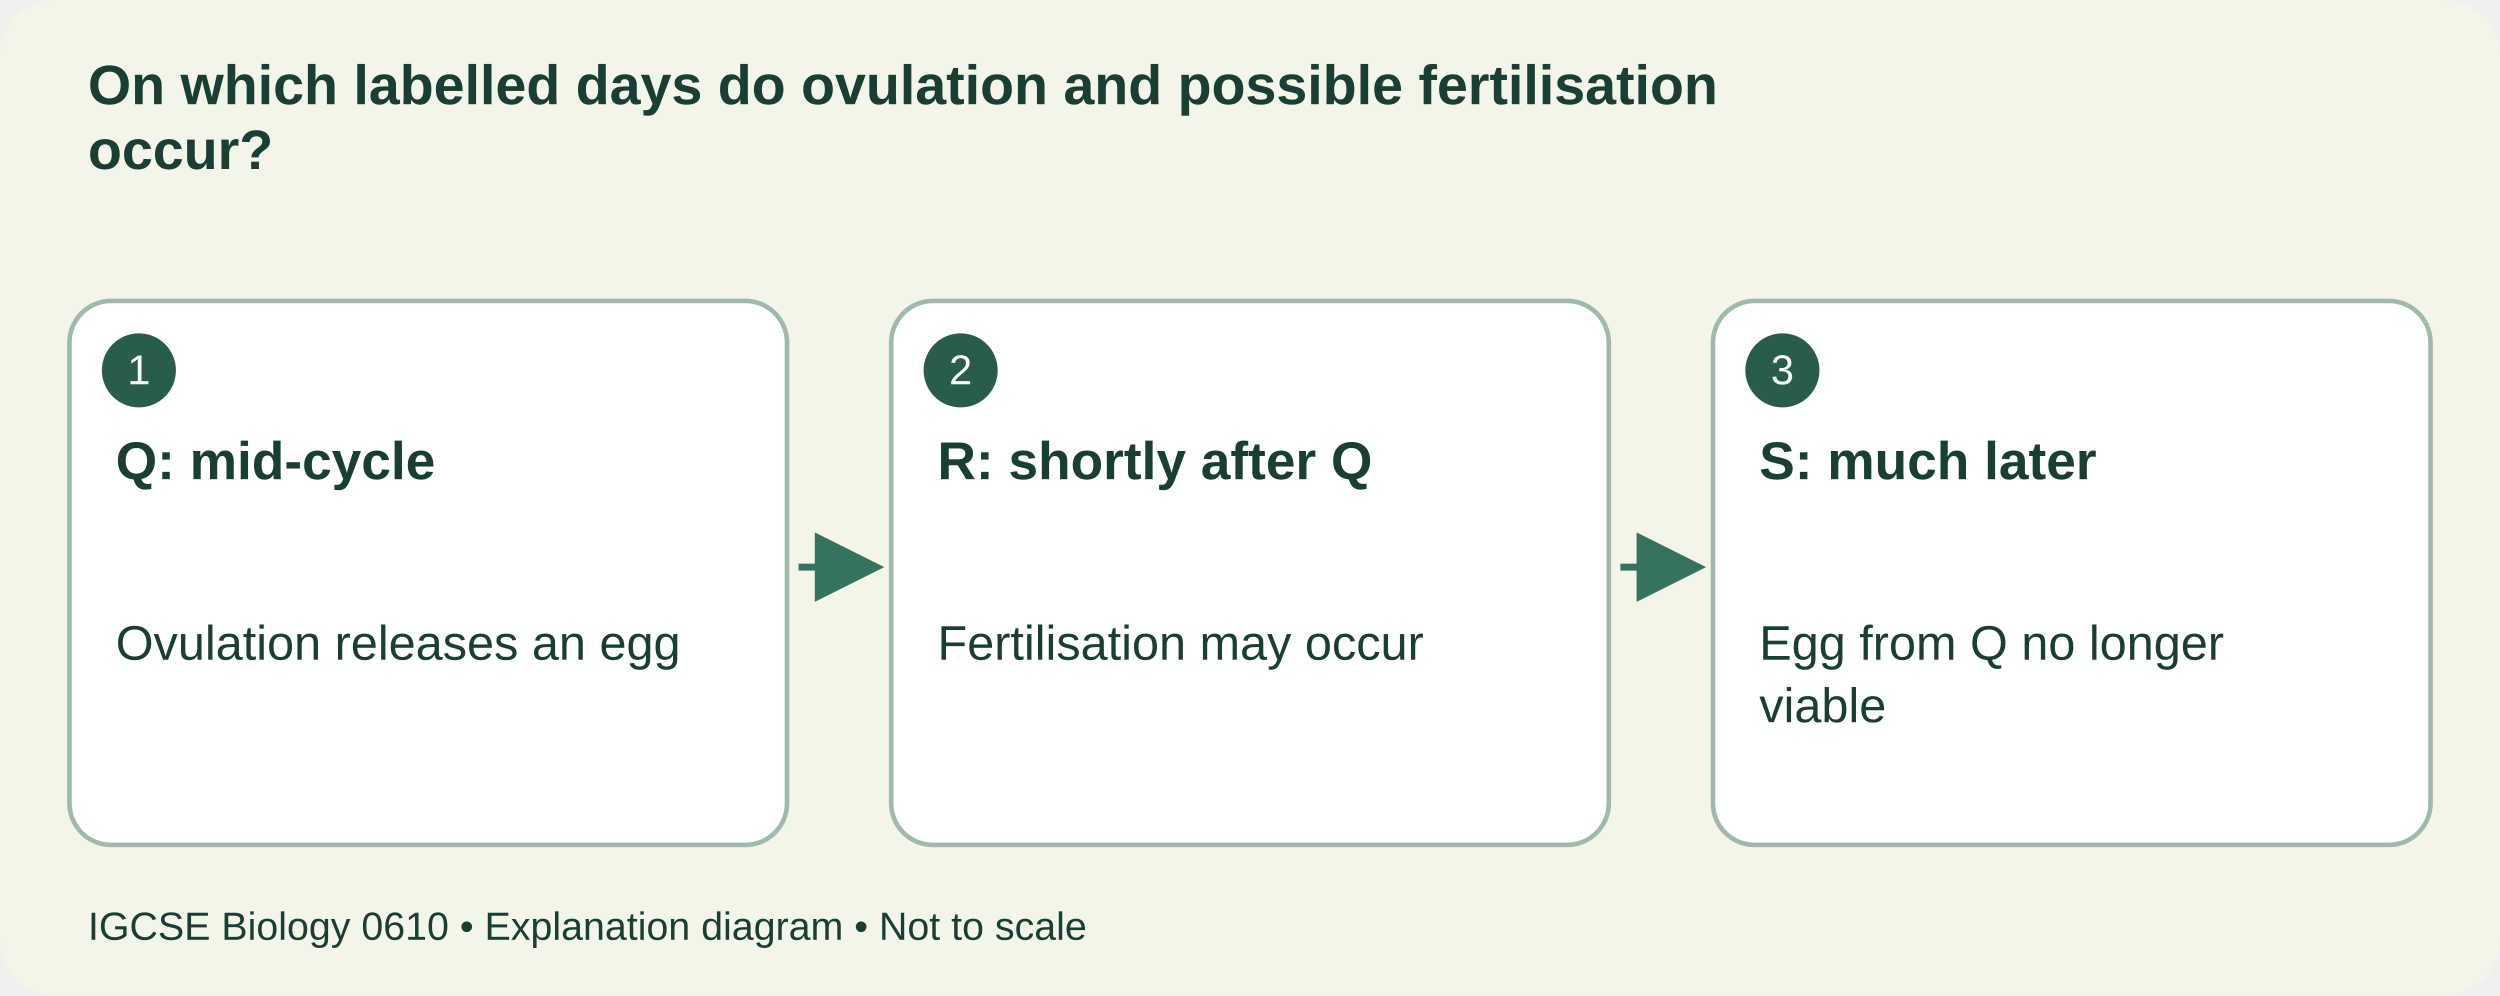
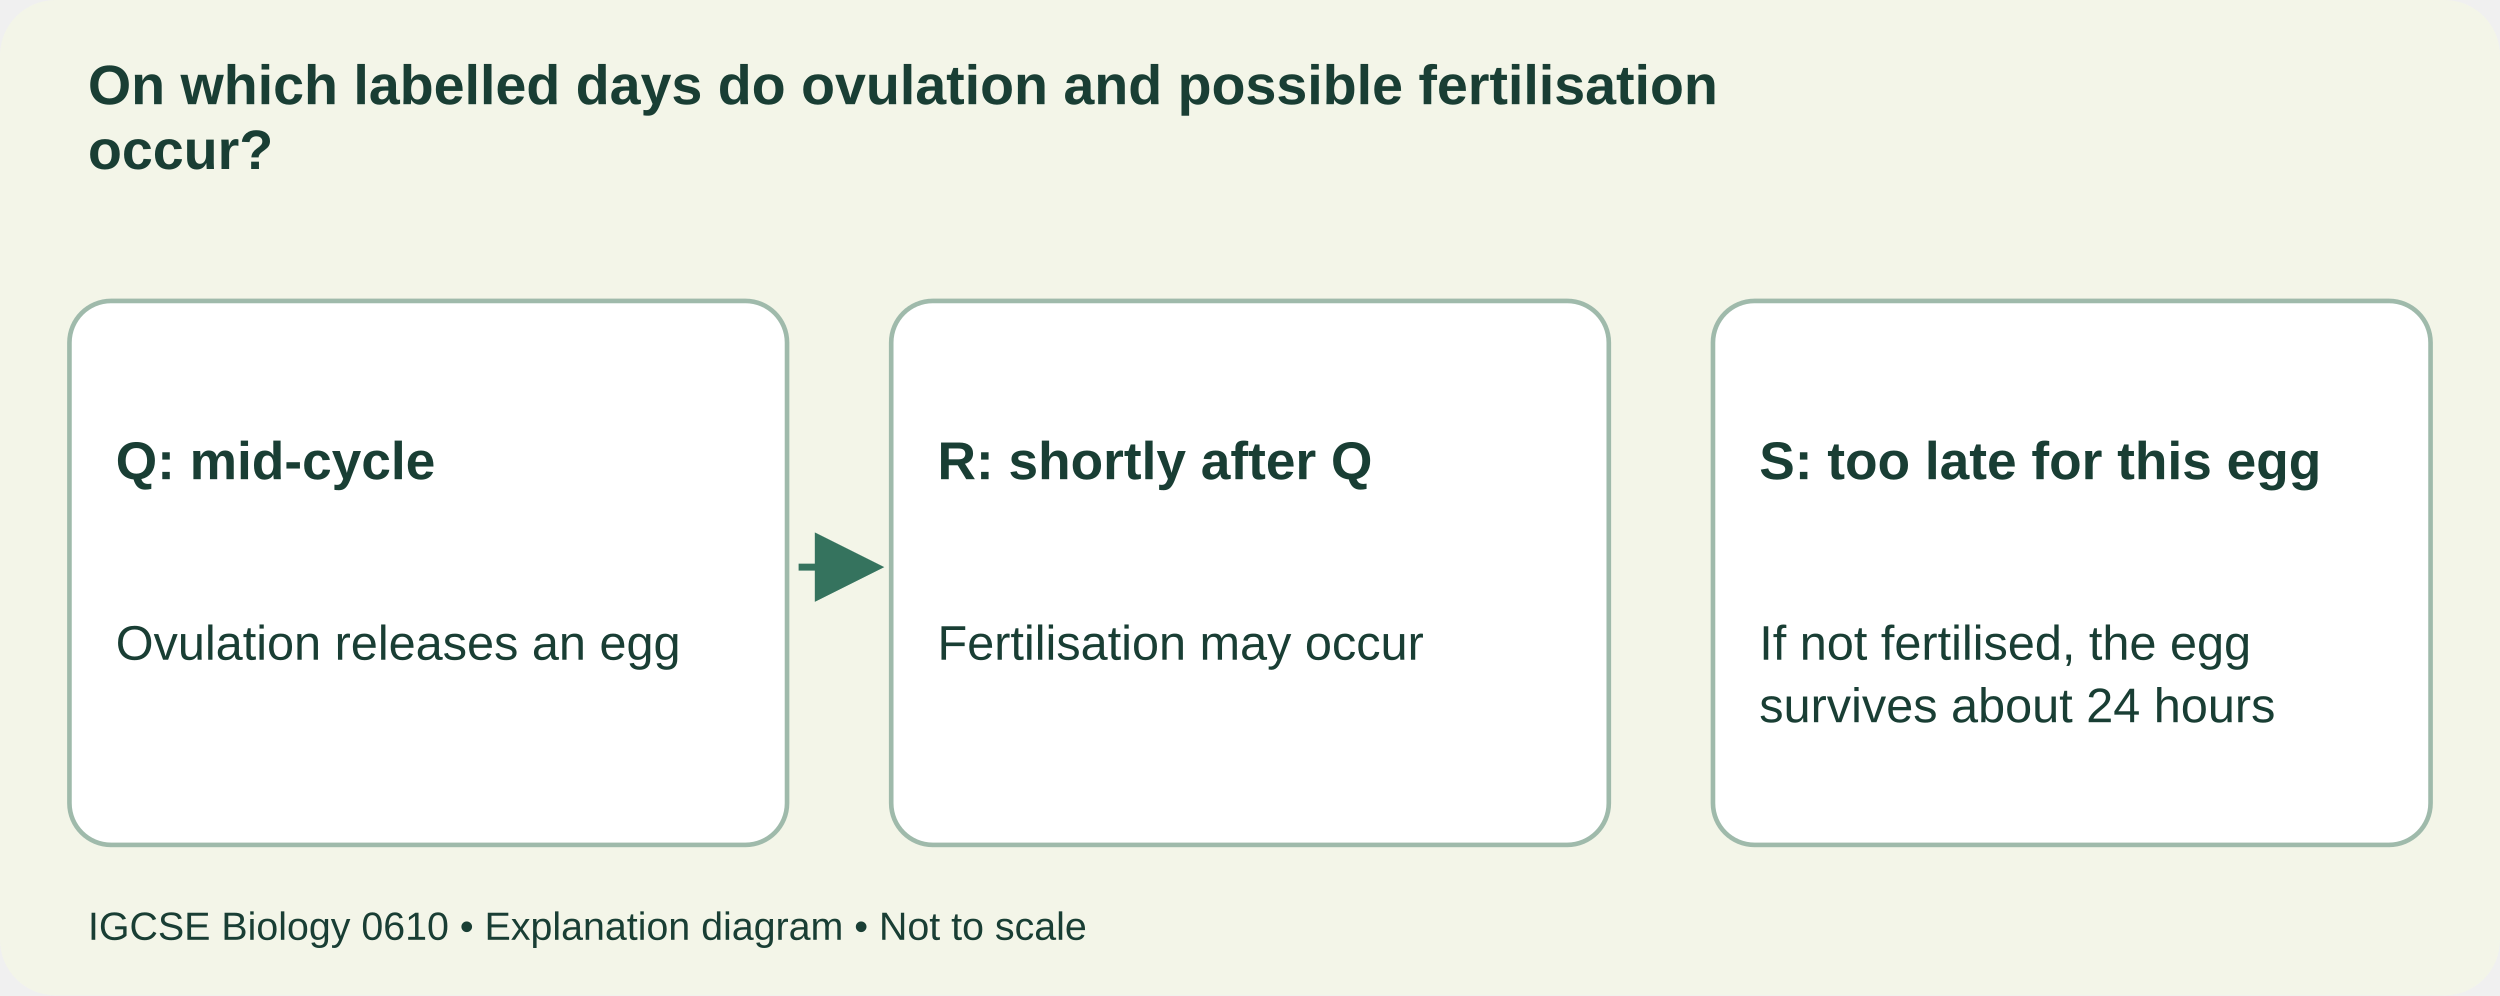
<svg xmlns="http://www.w3.org/2000/svg" width="1080" height="430" viewBox="0 0 1080 430" role="img" aria-labelledby="title desc">
  <defs>
    <marker id="arrow" markerWidth="10" markerHeight="10" refX="8" refY="5" orient="auto">
      <path d="M0 0 L10 5 L0 10 Z" fill="#35735e" />
    </marker>
  </defs>
  <rect width="1080" height="430" rx="24" fill="#f3f5e8" />
  <g font-family="Arial, sans-serif" fill="#193e34">
    <text x="38" y="45" font-size="24" font-weight="700">On which labelled days do ovulation and possible fertilisation</text>
    <text x="38" y="73" font-size="24" font-weight="700">occur?</text>
    <rect x="30" y="130" width="310" height="235" rx="18" fill="#fff" stroke="#9fbaab" stroke-width="2" />
-     <circle cx="60" cy="160" r="16" fill="#285d4c" />
-     <text x="60" y="166" text-anchor="middle" font-size="18" fill="white">1</text>
    <text x="50" y="207" font-size="23" font-weight="700">Q: mid-cycle</text>
    <text x="50" y="285" font-size="21" font-weight="400">Ovulation releases an egg</text>
    <path d="M345 245 H376" fill="none" stroke="#35735e" stroke-width="3" marker-end="url(#arrow)" />
    <rect x="385" y="130" width="310" height="235" rx="18" fill="#fff" stroke="#9fbaab" stroke-width="2" />
-     <circle cx="415" cy="160" r="16" fill="#285d4c" />
-     <text x="415" y="166" text-anchor="middle" font-size="18" fill="white">2</text>
    <text x="405" y="207" font-size="23" font-weight="700">R: shortly after Q</text>
    <text x="405" y="285" font-size="21" font-weight="400">Fertilisation may occur</text>
-     <path d="M700 245 H731" fill="none" stroke="#35735e" stroke-width="3" marker-end="url(#arrow)" />
    <rect x="740" y="130" width="310" height="235" rx="18" fill="#fff" stroke="#9fbaab" stroke-width="2" />
-     <circle cx="770" cy="160" r="16" fill="#285d4c" />
-     <text x="770" y="166" text-anchor="middle" font-size="18" fill="white">3</text>
-     <text x="760" y="207" font-size="23" font-weight="700">S: much later</text>
-     <text x="760" y="285" font-size="21" font-weight="400">Egg from Q no longer</text>
-     <text x="760" y="312" font-size="21" font-weight="400">viable</text>
    <text x="38" y="406" font-size="17" font-weight="400">IGCSE Biology 0610 • Explanation diagram • Not to scale</text>
+     <text x="760" y="207" font-size="23" font-weight="700">S: too late for this egg</text>
+     <text x="760" y="285" font-size="21" font-weight="400">If not fertilised, the egg</text>
+     <text x="760" y="312" font-size="21" font-weight="400">survives about 24 hours</text>
  </g>
</svg>
